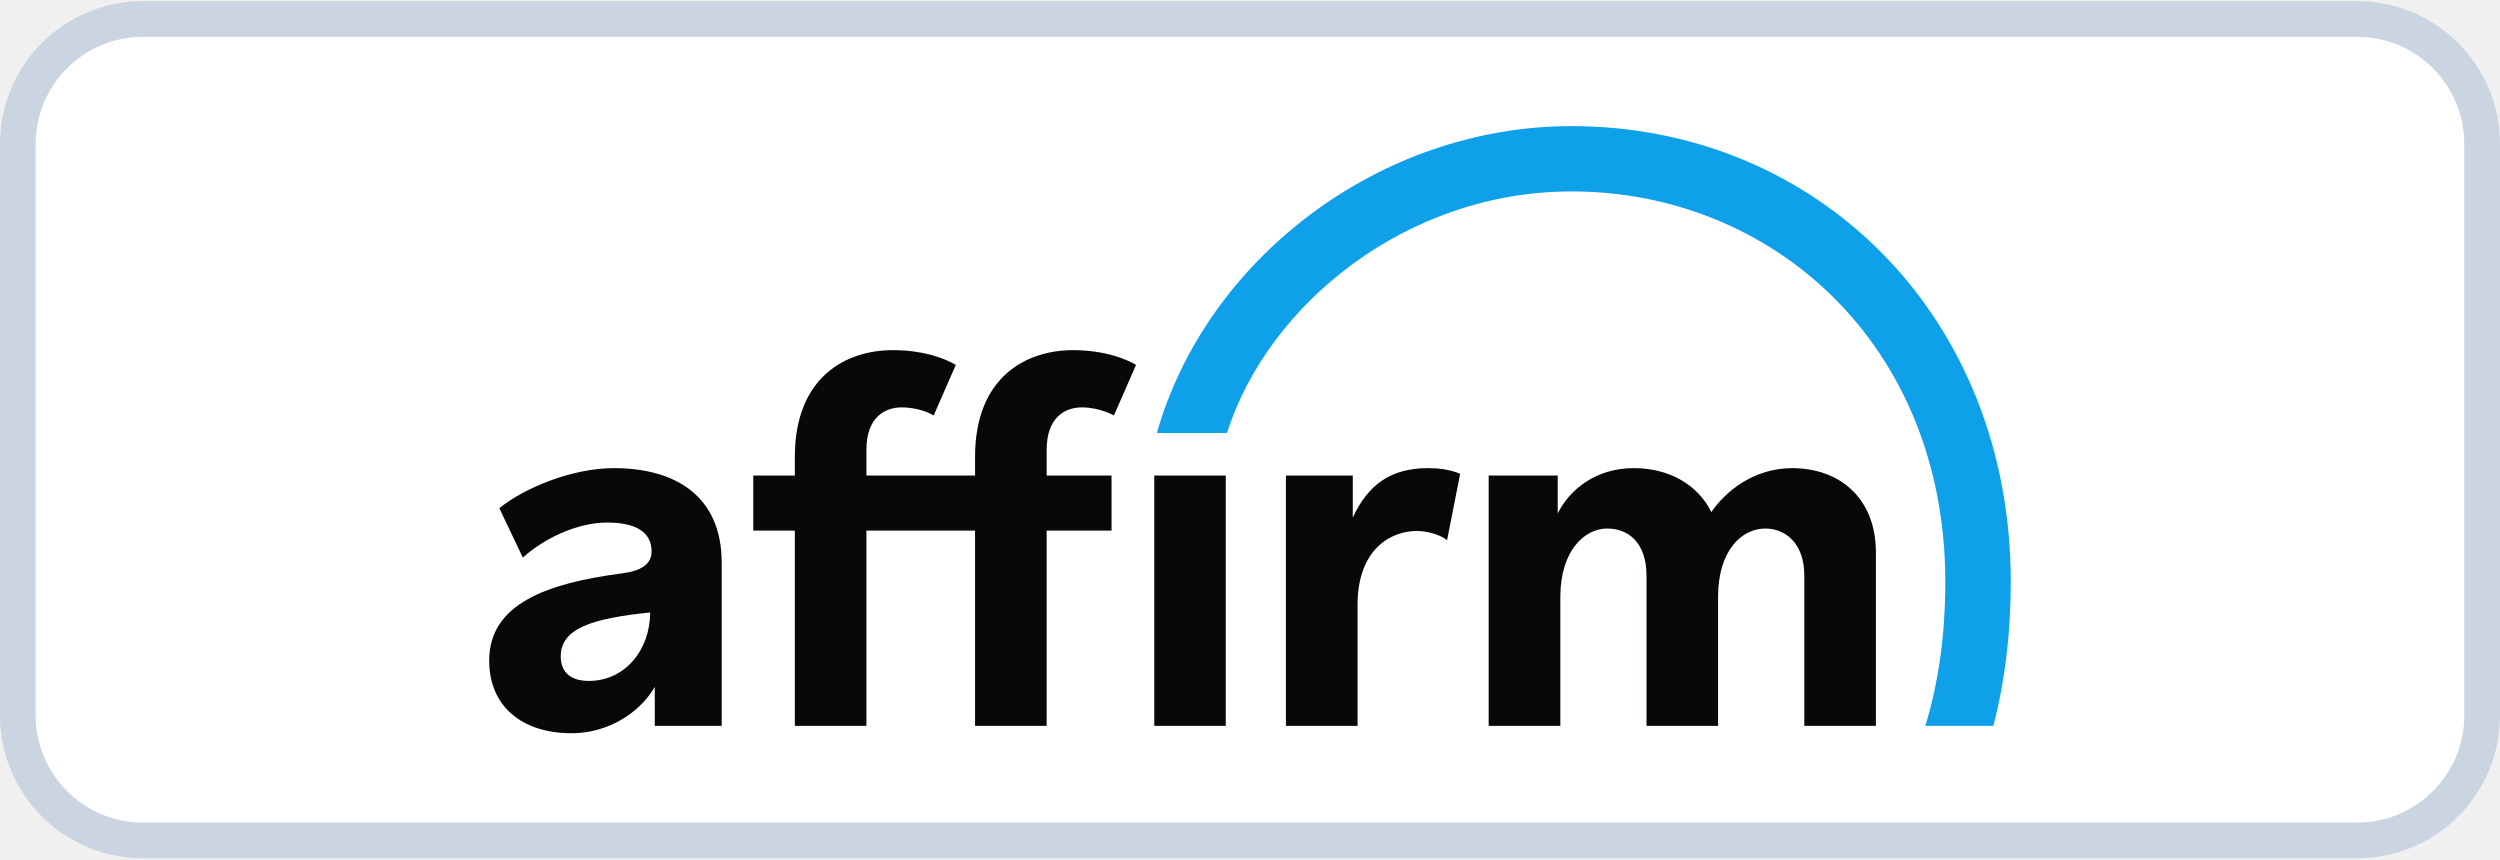
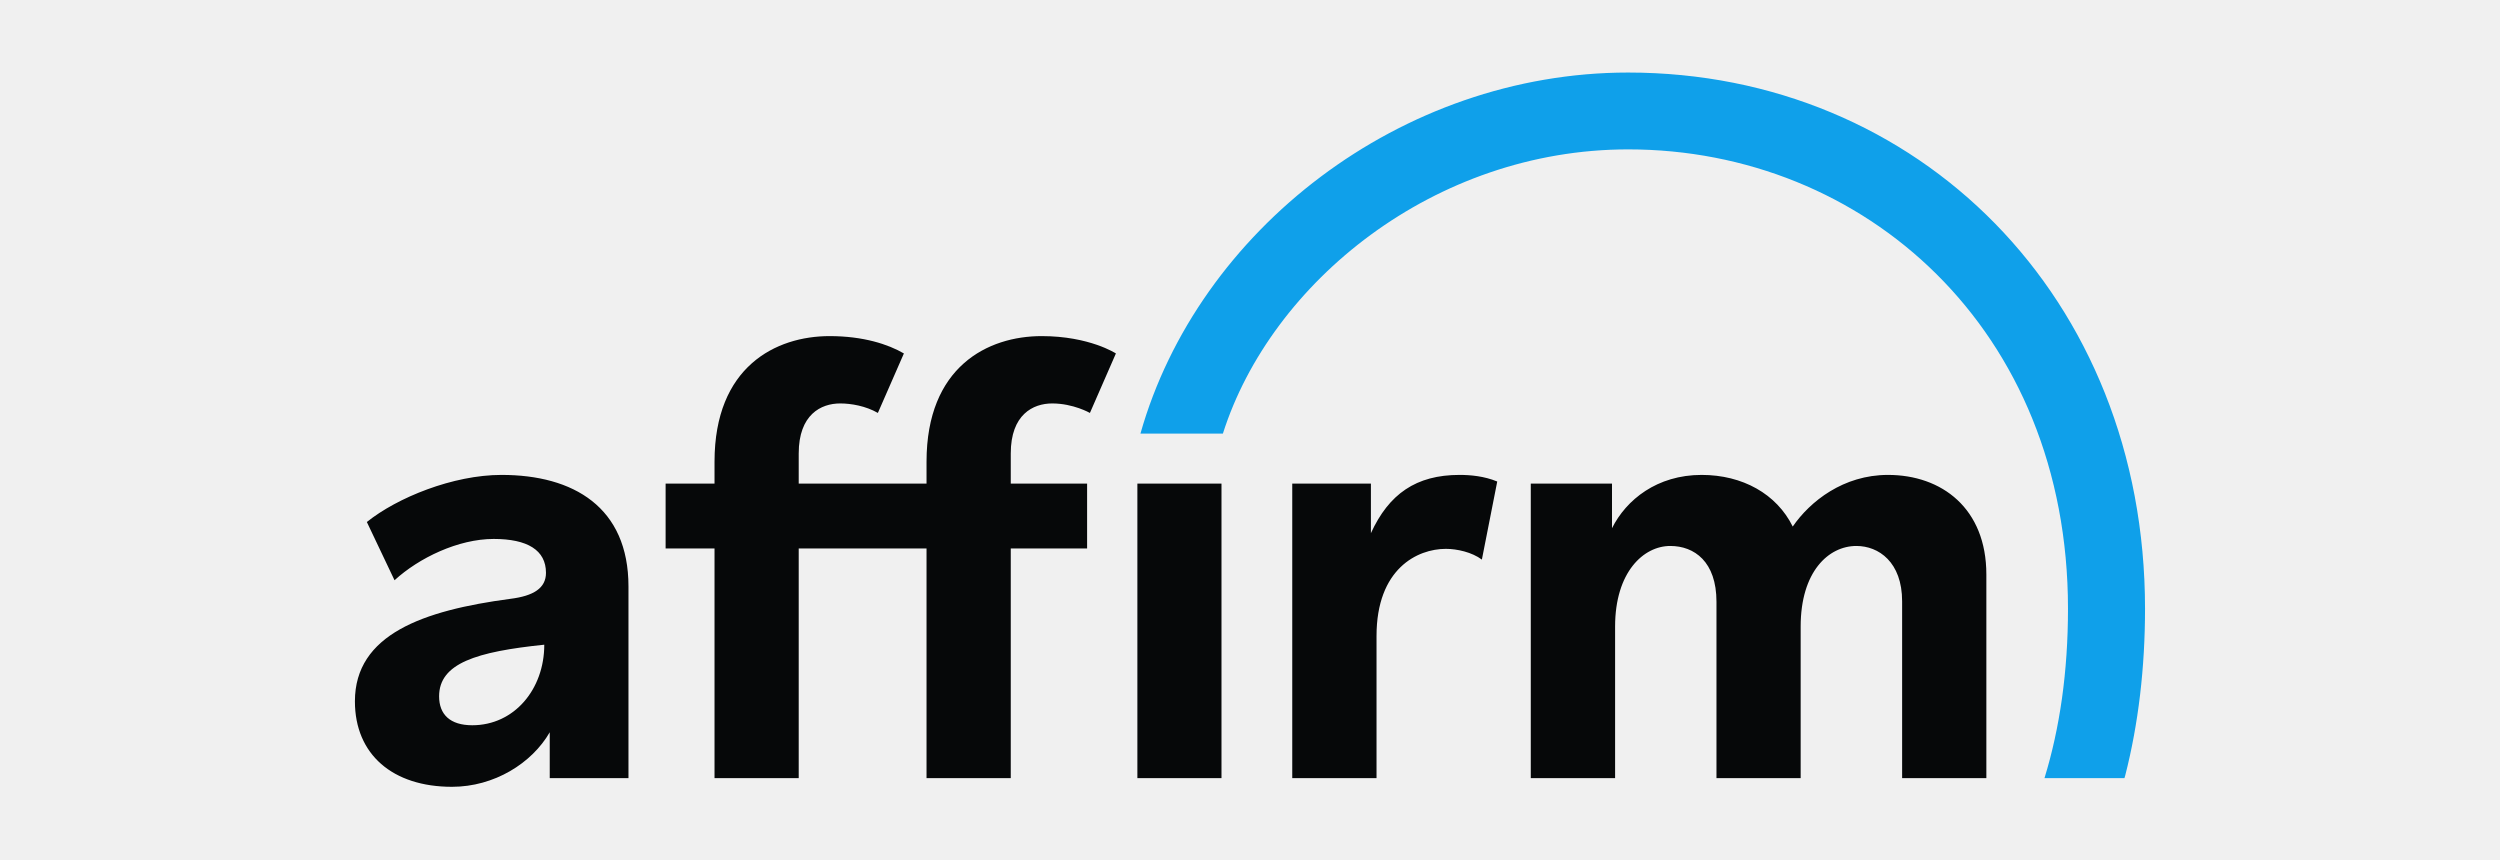
- <svg xmlns="http://www.w3.org/2000/svg" width="320" height="110" viewBox="0 14 70 24" fill="none">
-   <rect x="0.5" y="14.5" width="69" height="23" rx="3.5" fill="#FFFFFF" stroke="#CBD5E1" stroke-width="1" />
-   <g id="brand-artwork-slot" transform="translate(13.697 17.5) scale(0.9832) translate(-153.667 -1030)">
+ <svg xmlns="http://www.w3.org/2000/svg" width="320" height="110" viewBox="0 0 70 24" fill="none">
+   <g id="brand-artwork" transform="translate(9.9376 2) scale(1.1567) translate(-153.667 -1030)">
    <path fill-rule="evenodd" clip-rule="evenodd" d="M171.391 1039.95H169.543V1039.22C169.543 1038.28 170.081 1038.01 170.546 1038.01C171.059 1038.01 171.459 1038.24 171.459 1038.24L172.088 1036.8C172.088 1036.8 171.45 1036.38 170.291 1036.38C168.987 1036.38 167.504 1037.12 167.504 1039.42V1039.95H164.41V1039.22C164.41 1038.28 164.949 1038.01 165.413 1038.01C165.677 1038.01 166.032 1038.07 166.326 1038.24L166.956 1036.8C166.58 1036.58 165.977 1036.38 165.158 1036.38C163.855 1036.38 162.372 1037.12 162.372 1039.42V1039.95H161.188V1041.52H162.372V1047.08H164.41V1041.52H167.504V1047.08H169.543V1041.52H171.391V1039.95ZM156.508 1045.8C155.972 1045.8 155.705 1045.54 155.705 1045.1C155.705 1044.3 156.606 1044.02 158.251 1043.85C158.251 1044.93 157.523 1045.8 156.508 1045.8ZM157.217 1039.74C156.042 1039.74 154.69 1040.29 153.956 1040.88L154.626 1042.29C155.215 1041.75 156.167 1041.29 157.026 1041.29C157.842 1041.29 158.292 1041.56 158.292 1042.11C158.292 1042.48 157.993 1042.67 157.428 1042.74C155.321 1043.02 153.667 1043.6 153.667 1045.22C153.667 1046.51 154.584 1047.29 156.017 1047.29C157.039 1047.29 157.95 1046.72 158.383 1045.97V1047.08H160.289V1042.44C160.289 1040.52 158.956 1039.74 157.217 1039.74ZM176.357 1039.95V1047.08H178.397V1043.64C178.397 1042.01 179.385 1041.53 180.075 1041.53C180.344 1041.53 180.707 1041.61 180.947 1041.79L181.319 1039.9C181.004 1039.77 180.675 1039.74 180.405 1039.74C179.356 1039.74 178.697 1040.2 178.261 1041.15V1039.95H176.357ZM188.472 1040.99C188.892 1040.38 189.698 1039.74 190.777 1039.74C192.08 1039.74 193.159 1040.55 193.159 1042.15V1047.08H191.12V1042.8C191.12 1041.85 190.552 1041.46 190.013 1041.46C189.339 1041.46 188.664 1042.08 188.664 1043.41V1047.08H186.626V1042.81C186.626 1041.84 186.09 1041.46 185.507 1041.46C184.862 1041.46 184.172 1042.09 184.172 1043.41V1047.08H182.131V1039.95H184.097V1041.03C184.442 1040.34 185.189 1039.74 186.267 1039.74C187.256 1039.74 188.082 1040.2 188.472 1040.99ZM174.644 1047.08H172.608V1039.95H174.644V1047.08Z" fill="#060809" />
    <path fill-rule="evenodd" clip-rule="evenodd" d="M184.489 1030C178.983 1030 174.075 1033.82 172.682 1038.74H174.678C175.841 1035.08 179.791 1031.86 184.489 1031.86C190.2 1031.86 195.135 1036.21 195.135 1042.98C195.135 1044.5 194.938 1045.87 194.566 1047.08H196.502L196.522 1047.01C196.839 1045.77 197 1044.41 197 1042.98C197 1035.43 191.499 1030 184.489 1030Z" fill="#0FA0EA" />
  </g>
</svg>
